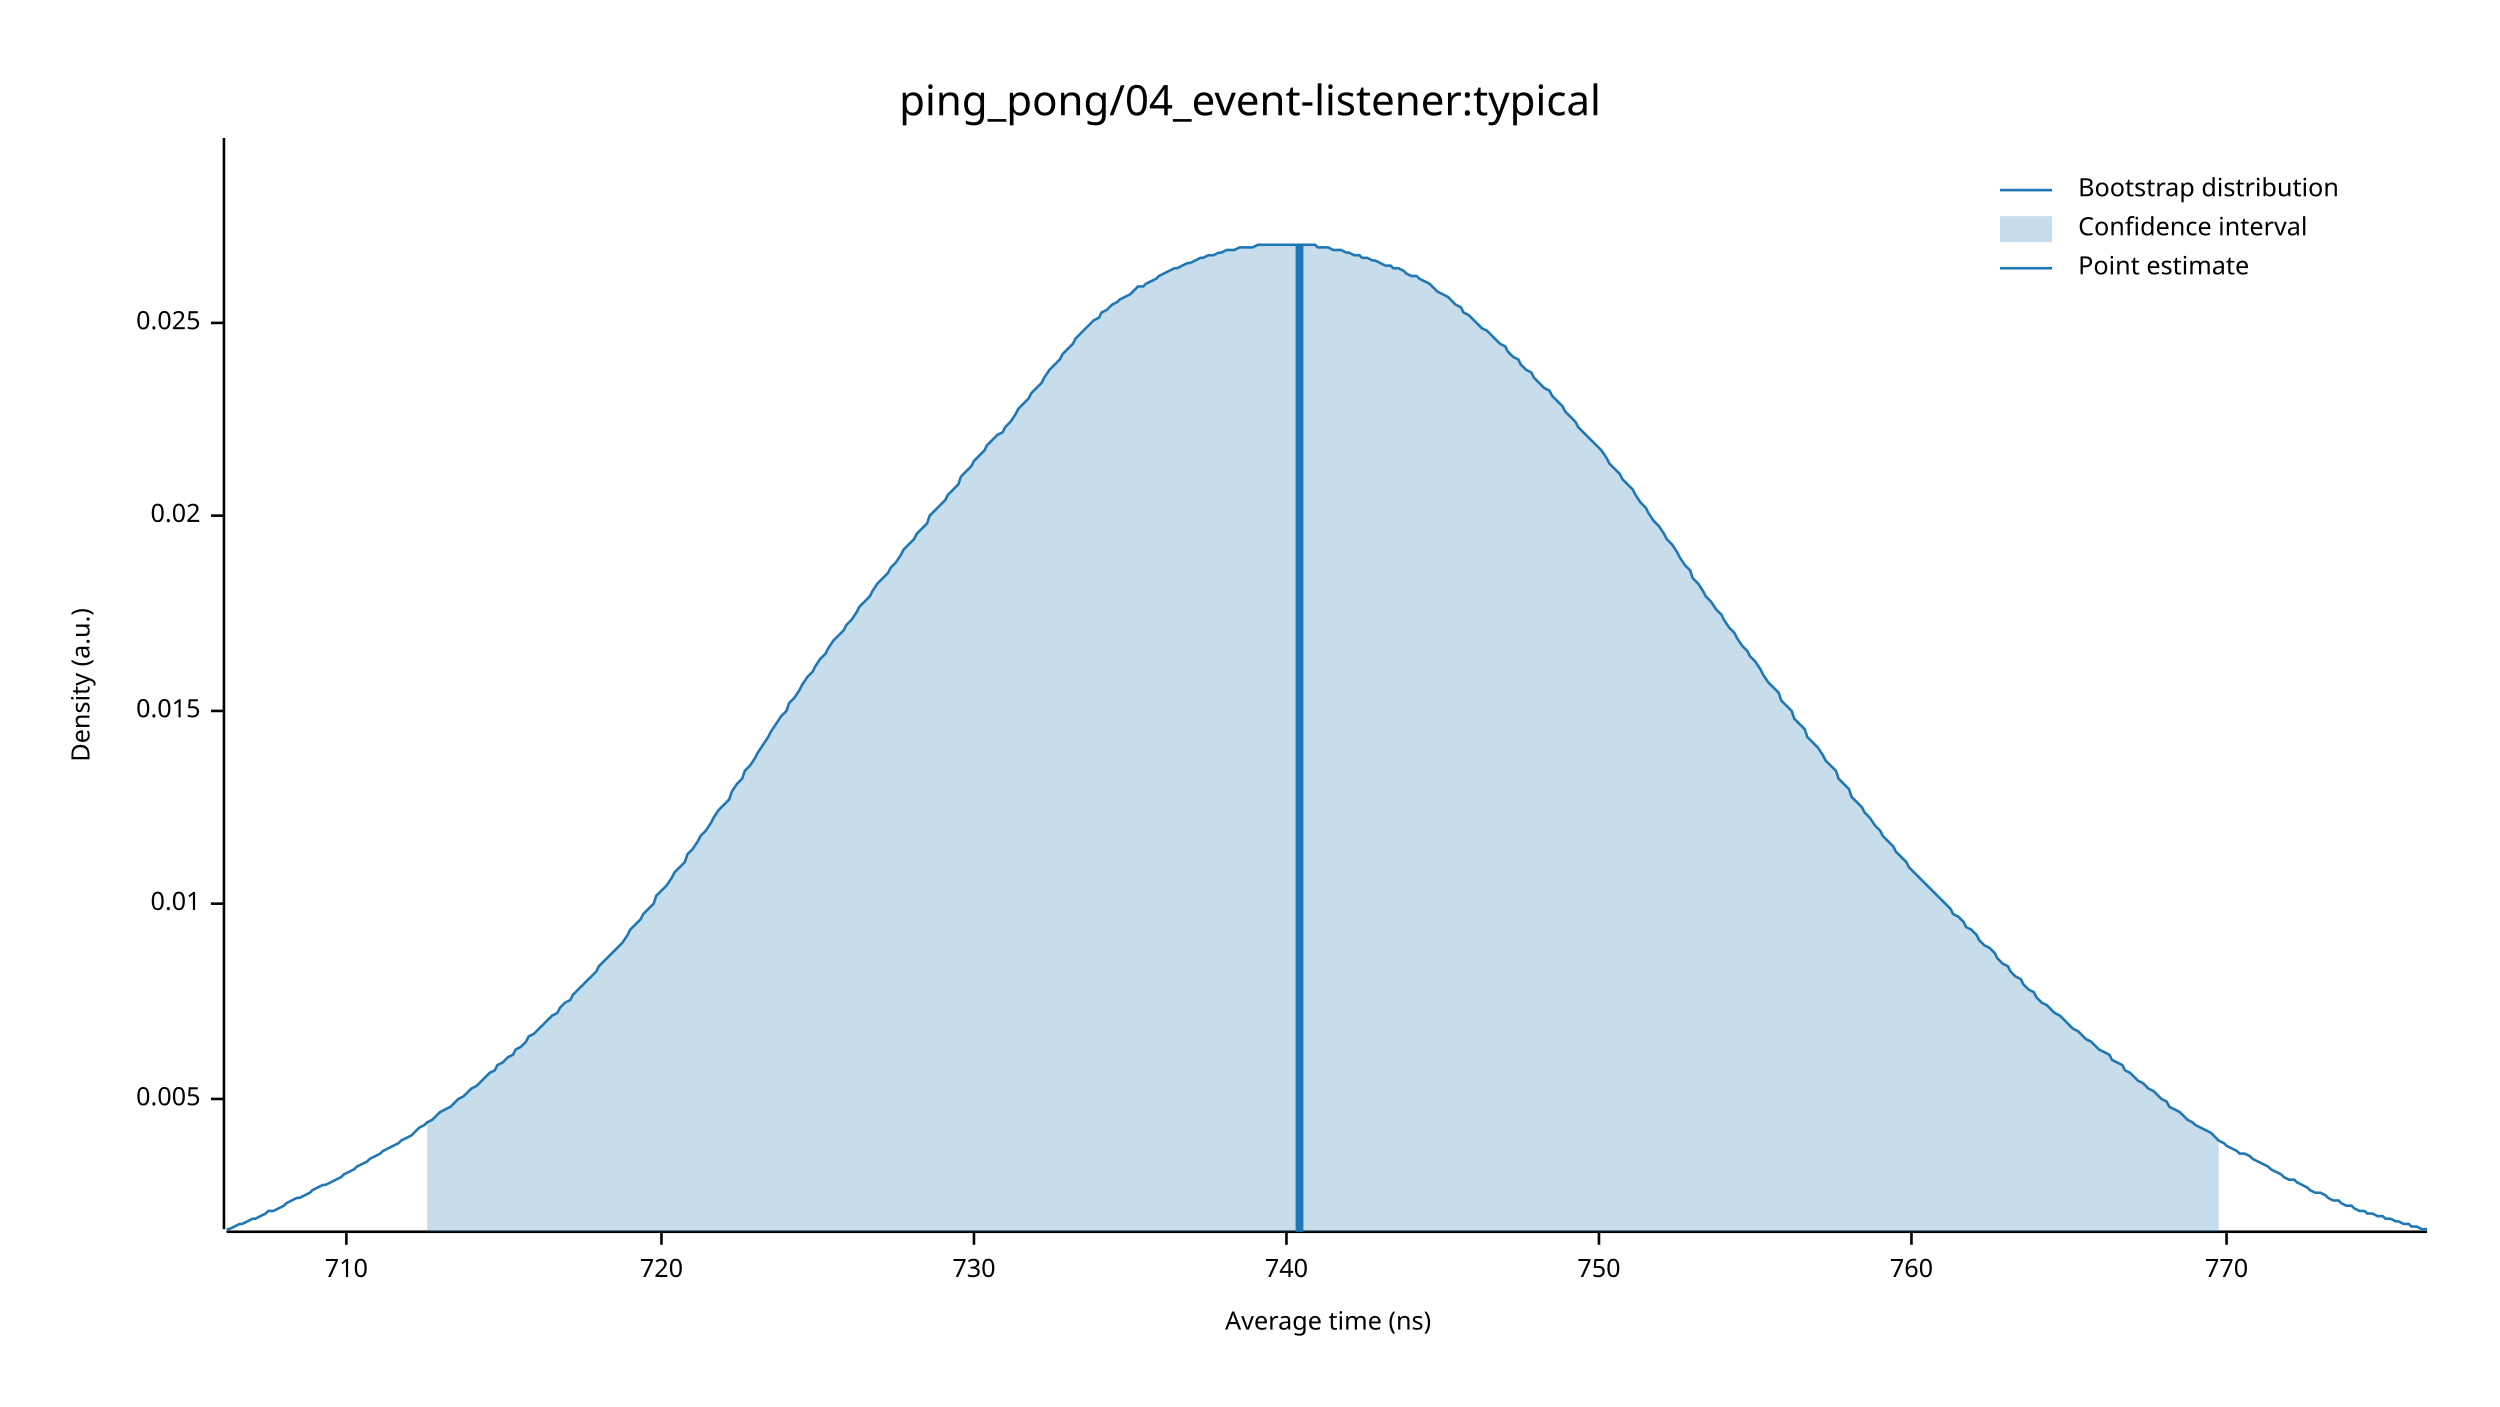
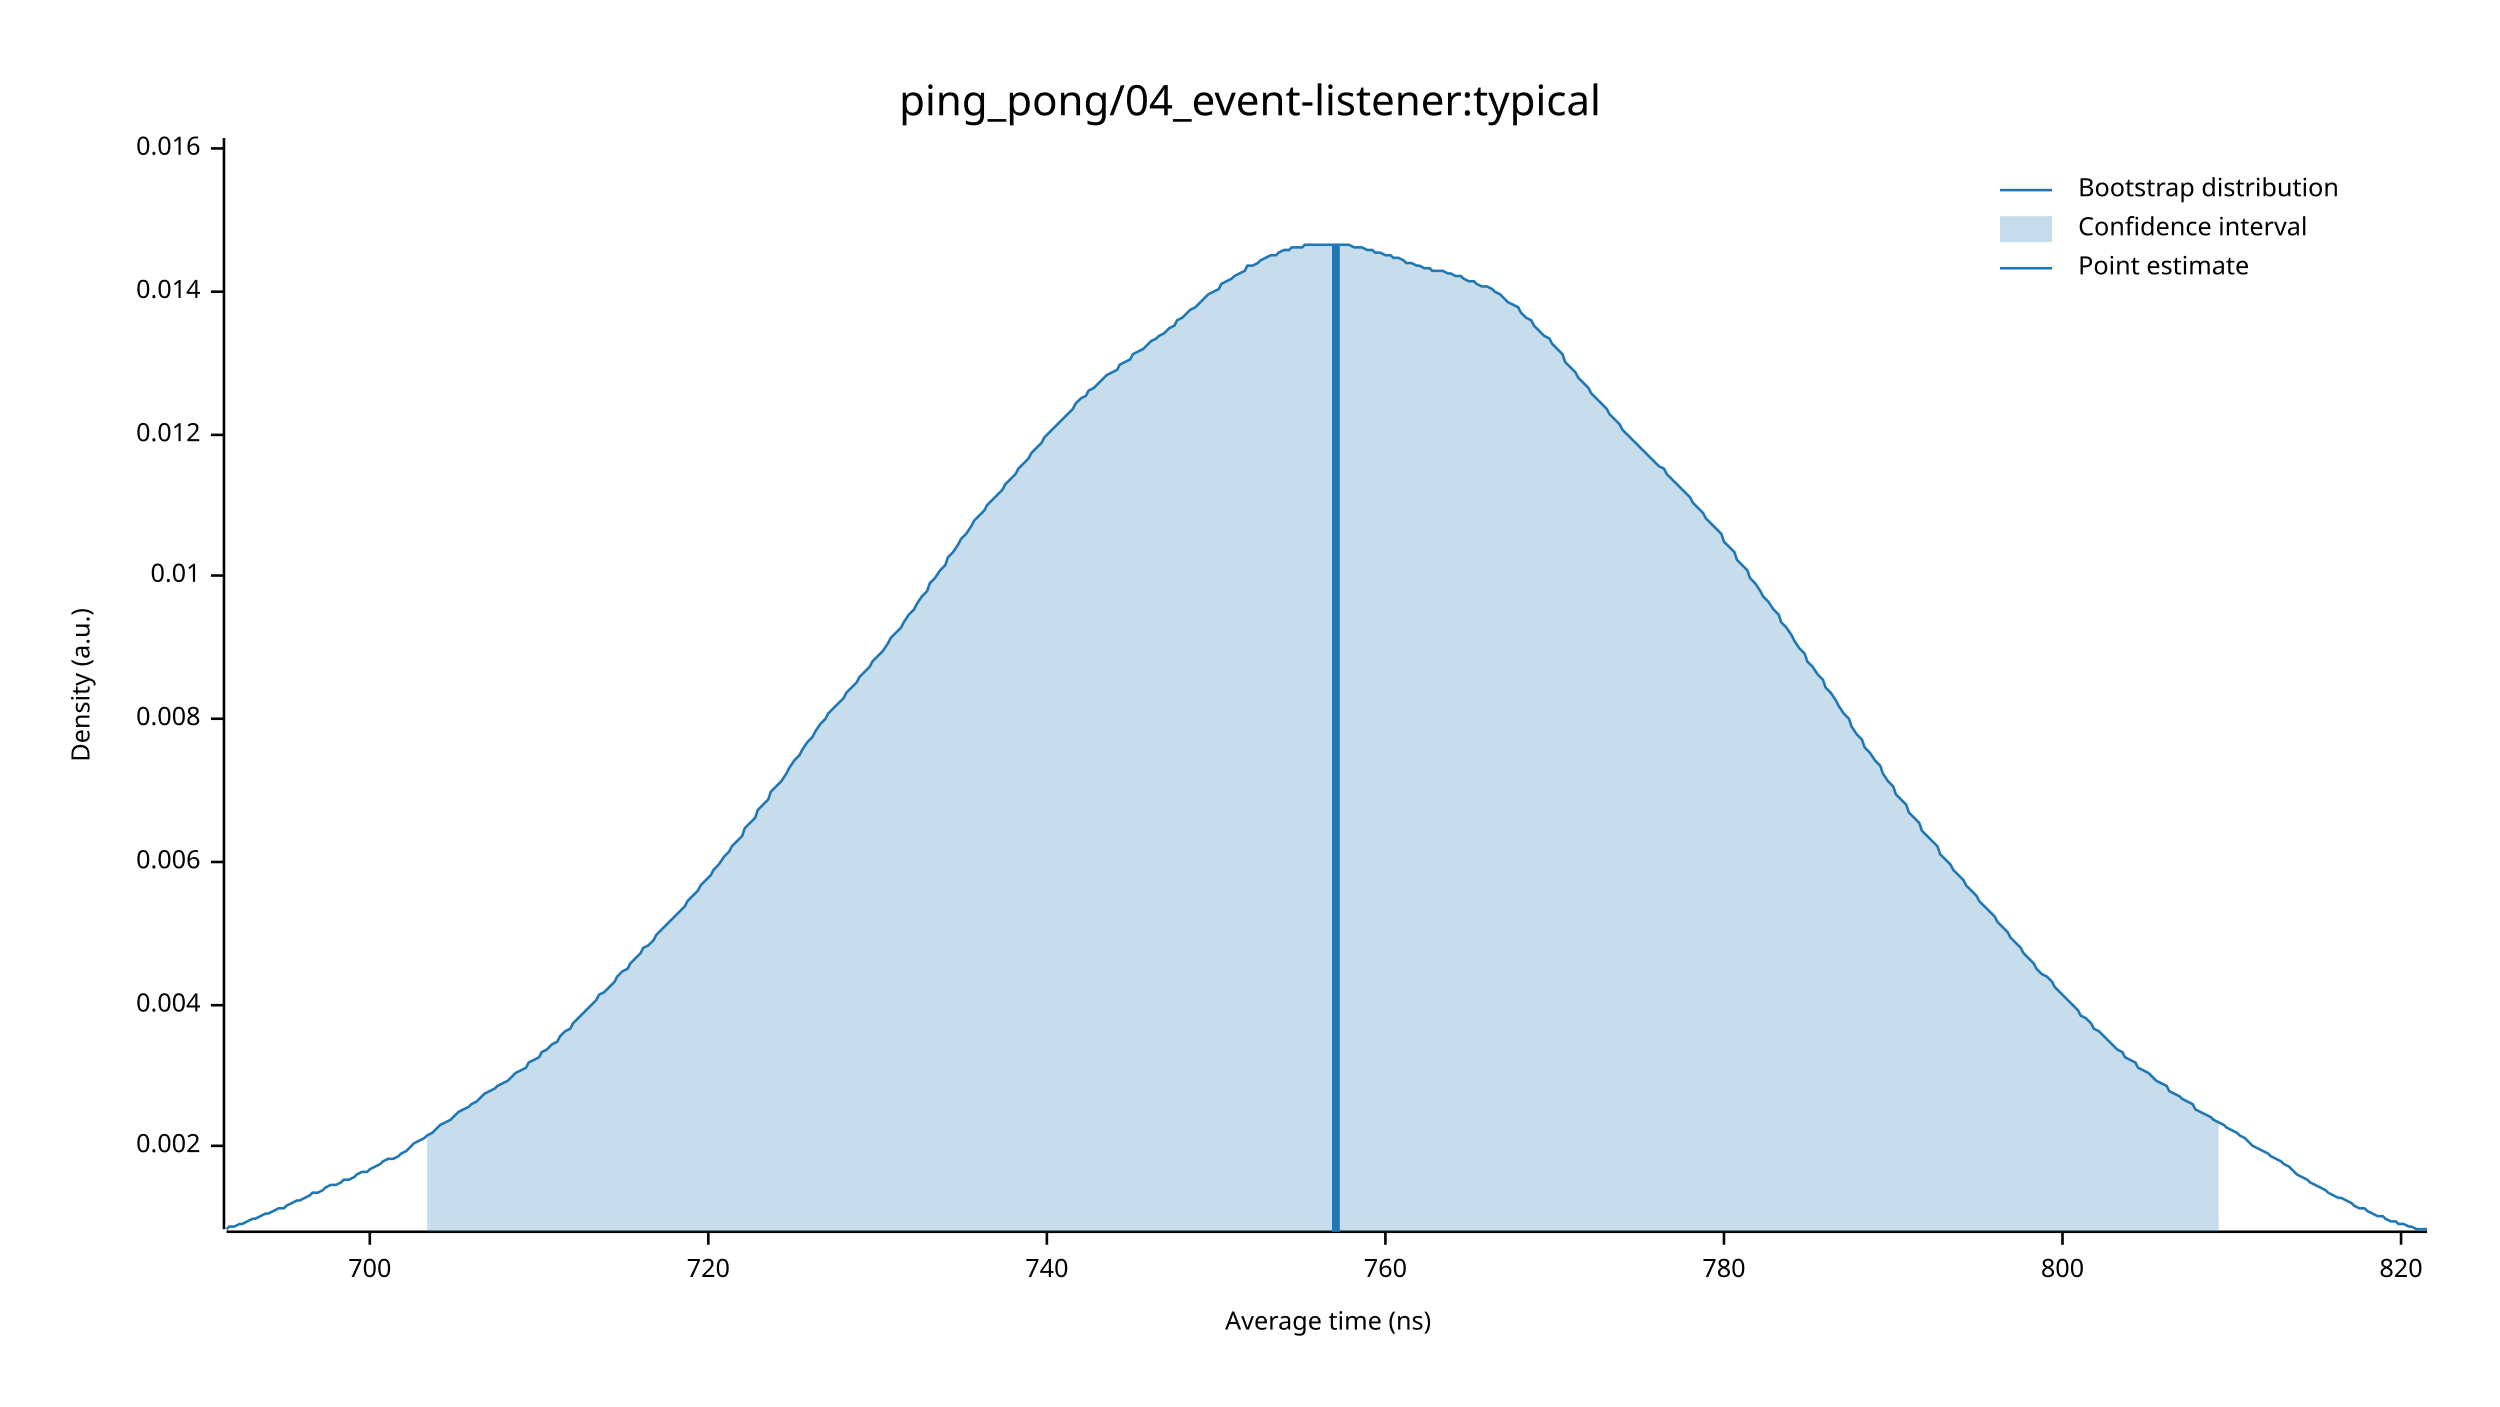
<svg xmlns="http://www.w3.org/2000/svg" width="960" height="540" viewBox="0 0 960 540">
  <text x="480" y="32" dy="0.76em" text-anchor="middle" font-family="sans-serif" font-size="16.129" opacity="1" fill="#000000">
ping_pong/04_event-listener:typical
</text>
  <text x="27" y="263" dy="0.76em" text-anchor="middle" font-family="sans-serif" font-size="9.677" opacity="1" fill="#000000" transform="rotate(270, 27, 263)">
Density (a.u.)
</text>
  <text x="510" y="513" dy="-0.5ex" text-anchor="middle" font-family="sans-serif" font-size="9.677" opacity="1" fill="#000000">
Average time (ns)
</text>
  <polyline fill="none" opacity="1" stroke="#000000" stroke-width="1" points="86,53 86,472 " />
-   <text x="77" y="422" dy="0.5ex" text-anchor="end" font-family="sans-serif" font-size="9.677" opacity="1" fill="#000000">
- 0.005
+   <text x="77" y="440" dy="0.5ex" text-anchor="end" font-family="sans-serif" font-size="9.677" opacity="1" fill="#000000">
+ 0.002
</text>
-   <polyline fill="none" opacity="1" stroke="#000000" stroke-width="1" points="81,422 86,422 " />
-   <text x="77" y="347" dy="0.5ex" text-anchor="end" font-family="sans-serif" font-size="9.677" opacity="1" fill="#000000">
+   <polyline fill="none" opacity="1" stroke="#000000" stroke-width="1" points="81,440 86,440 " />
+   <text x="77" y="386" dy="0.5ex" text-anchor="end" font-family="sans-serif" font-size="9.677" opacity="1" fill="#000000">
+ 0.004
+ </text>
+   <polyline fill="none" opacity="1" stroke="#000000" stroke-width="1" points="81,386 86,386 " />
+   <text x="77" y="331" dy="0.5ex" text-anchor="end" font-family="sans-serif" font-size="9.677" opacity="1" fill="#000000">
+ 0.006
+ </text>
+   <polyline fill="none" opacity="1" stroke="#000000" stroke-width="1" points="81,331 86,331 " />
+   <text x="77" y="276" dy="0.5ex" text-anchor="end" font-family="sans-serif" font-size="9.677" opacity="1" fill="#000000">
+ 0.008
+ </text>
+   <polyline fill="none" opacity="1" stroke="#000000" stroke-width="1" points="81,276 86,276 " />
+   <text x="77" y="221" dy="0.5ex" text-anchor="end" font-family="sans-serif" font-size="9.677" opacity="1" fill="#000000">
0.01
</text>
-   <polyline fill="none" opacity="1" stroke="#000000" stroke-width="1" points="81,347 86,347 " />
-   <text x="77" y="273" dy="0.5ex" text-anchor="end" font-family="sans-serif" font-size="9.677" opacity="1" fill="#000000">
- 0.015
+   <polyline fill="none" opacity="1" stroke="#000000" stroke-width="1" points="81,221 86,221 " />
+   <text x="77" y="167" dy="0.5ex" text-anchor="end" font-family="sans-serif" font-size="9.677" opacity="1" fill="#000000">
+ 0.012
</text>
-   <polyline fill="none" opacity="1" stroke="#000000" stroke-width="1" points="81,273 86,273 " />
-   <text x="77" y="198" dy="0.5ex" text-anchor="end" font-family="sans-serif" font-size="9.677" opacity="1" fill="#000000">
- 0.02
+   <polyline fill="none" opacity="1" stroke="#000000" stroke-width="1" points="81,167 86,167 " />
+   <text x="77" y="112" dy="0.5ex" text-anchor="end" font-family="sans-serif" font-size="9.677" opacity="1" fill="#000000">
+ 0.014
</text>
-   <polyline fill="none" opacity="1" stroke="#000000" stroke-width="1" points="81,198 86,198 " />
-   <text x="77" y="124" dy="0.5ex" text-anchor="end" font-family="sans-serif" font-size="9.677" opacity="1" fill="#000000">
- 0.025
+   <polyline fill="none" opacity="1" stroke="#000000" stroke-width="1" points="81,112 86,112 " />
+   <text x="77" y="57" dy="0.5ex" text-anchor="end" font-family="sans-serif" font-size="9.677" opacity="1" fill="#000000">
+ 0.016
</text>
-   <polyline fill="none" opacity="1" stroke="#000000" stroke-width="1" points="81,124 86,124 " />
+   <polyline fill="none" opacity="1" stroke="#000000" stroke-width="1" points="81,57 86,57 " />
  <polyline fill="none" opacity="1" stroke="#000000" stroke-width="1" points="87,473 932,473 " />
-   <text x="133" y="483" dy="0.76em" text-anchor="middle" font-family="sans-serif" font-size="9.677" opacity="1" fill="#000000">
- 710
+   <text x="142" y="483" dy="0.76em" text-anchor="middle" font-family="sans-serif" font-size="9.677" opacity="1" fill="#000000">
+ 700
</text>
-   <polyline fill="none" opacity="1" stroke="#000000" stroke-width="1" points="133,473 133,478 " />
-   <text x="254" y="483" dy="0.76em" text-anchor="middle" font-family="sans-serif" font-size="9.677" opacity="1" fill="#000000">
+   <polyline fill="none" opacity="1" stroke="#000000" stroke-width="1" points="142,473 142,478 " />
+   <text x="272" y="483" dy="0.76em" text-anchor="middle" font-family="sans-serif" font-size="9.677" opacity="1" fill="#000000">
720
</text>
-   <polyline fill="none" opacity="1" stroke="#000000" stroke-width="1" points="254,473 254,478 " />
-   <text x="374" y="483" dy="0.76em" text-anchor="middle" font-family="sans-serif" font-size="9.677" opacity="1" fill="#000000">
- 730
- </text>
-   <polyline fill="none" opacity="1" stroke="#000000" stroke-width="1" points="374,473 374,478 " />
-   <text x="494" y="483" dy="0.76em" text-anchor="middle" font-family="sans-serif" font-size="9.677" opacity="1" fill="#000000">
+   <polyline fill="none" opacity="1" stroke="#000000" stroke-width="1" points="272,473 272,478 " />
+   <text x="402" y="483" dy="0.76em" text-anchor="middle" font-family="sans-serif" font-size="9.677" opacity="1" fill="#000000">
740
</text>
-   <polyline fill="none" opacity="1" stroke="#000000" stroke-width="1" points="494,473 494,478 " />
-   <text x="614" y="483" dy="0.76em" text-anchor="middle" font-family="sans-serif" font-size="9.677" opacity="1" fill="#000000">
- 750
- </text>
-   <polyline fill="none" opacity="1" stroke="#000000" stroke-width="1" points="614,473 614,478 " />
-   <text x="734" y="483" dy="0.76em" text-anchor="middle" font-family="sans-serif" font-size="9.677" opacity="1" fill="#000000">
+   <polyline fill="none" opacity="1" stroke="#000000" stroke-width="1" points="402,473 402,478 " />
+   <text x="532" y="483" dy="0.76em" text-anchor="middle" font-family="sans-serif" font-size="9.677" opacity="1" fill="#000000">
760
</text>
-   <polyline fill="none" opacity="1" stroke="#000000" stroke-width="1" points="734,473 734,478 " />
-   <text x="855" y="483" dy="0.76em" text-anchor="middle" font-family="sans-serif" font-size="9.677" opacity="1" fill="#000000">
- 770
+   <polyline fill="none" opacity="1" stroke="#000000" stroke-width="1" points="532,473 532,478 " />
+   <text x="662" y="483" dy="0.76em" text-anchor="middle" font-family="sans-serif" font-size="9.677" opacity="1" fill="#000000">
+ 780
</text>
-   <polyline fill="none" opacity="1" stroke="#000000" stroke-width="1" points="855,473 855,478 " />
-   <polyline fill="none" opacity="1" stroke="#1F78B4" stroke-width="1" points="87,472 88,472 90,471 92,470 93,470 95,469 97,468 98,468 100,467 102,466 103,465 105,465 107,464 109,463 110,462 112,461 114,460 115,460 117,459 119,458 120,457 122,456 124,455 125,455 127,454 129,453 131,452 132,451 134,450 136,449 137,448 139,447 141,446 142,445 144,444 146,443 147,442 149,441 151,440 153,439 154,438 156,437 158,436 159,435 161,433 163,432 164,431 166,430 168,428 169,427 171,426 173,425 175,423 176,422 178,421 180,419 181,418 183,417 185,415 186,414 188,412 190,411 191,409 193,408 195,406 197,405 198,403 200,402 202,400 203,398 205,397 207,395 208,394 210,392 212,390 214,389 215,387 217,385 219,384 220,382 222,380 224,378 225,377 227,375 229,373 230,371 232,369 234,367 236,365 237,364 239,362 241,359 242,357 244,355 246,353 247,351 249,349 251,347 252,344 254,342 256,340 258,337 259,335 261,333 263,331 264,328 266,326 268,323 269,321 271,319 273,316 274,314 276,311 278,309 280,307 281,304 283,301 285,299 286,296 288,294 290,291 291,289 293,286 295,283 296,281 298,278 300,275 302,273 303,270 305,268 307,265 308,263 310,260 312,258 313,256 315,253 317,251 318,249 320,246 322,244 324,242 325,240 327,238 329,235 330,233 332,231 334,229 335,227 337,224 339,222 341,220 342,218 344,216 346,213 347,211 349,209 351,207 352,205 354,203 356,201 357,198 359,196 361,194 363,192 364,190 366,188 368,186 369,183 371,181 373,179 374,177 376,175 378,173 379,171 381,169 383,167 385,166 386,164 388,162 390,159 391,157 393,155 395,153 396,151 398,149 400,147 401,145 403,142 405,140 407,138 408,136 410,134 412,132 413,130 415,128 417,126 418,125 420,123 422,122 423,120 425,119 427,117 429,116 430,115 432,114 434,113 435,112 437,110 439,110 440,109 442,108 444,107 445,106 447,105 449,104 451,103 452,103 454,102 456,101 457,101 459,100 461,99 462,99 464,98 466,98 468,97 469,97 471,96 473,96 474,96 476,95 478,95 479,95 481,95 483,94 484,94 486,94 488,94 490,94 491,94 493,94 495,94 496,94 498,94 500,94 501,94 503,94 505,94 506,95 508,95 510,95 512,96 513,96 515,96 517,97 518,97 520,98 522,98 523,99 525,99 527,100 528,100 530,101 532,102 534,102 535,103 537,103 539,104 540,105 542,106 544,106 545,107 547,108 549,109 550,110 552,112 554,113 556,114 557,115 559,117 561,118 562,120 564,121 566,123 567,124 569,126 571,127 573,129 574,130 576,132 578,133 579,135 581,137 583,138 584,140 586,142 588,143 589,145 591,147 593,149 595,150 596,152 598,154 600,156 601,158 603,160 605,162 606,164 608,166 610,168 611,169 613,171 615,173 617,176 618,178 620,180 622,182 623,184 625,186 627,188 628,190 630,193 632,195 633,197 635,200 637,202 639,205 640,207 642,209 644,212 645,214 647,217 649,219 650,222 652,224 654,227 655,229 657,231 659,234 661,236 662,238 664,241 666,243 667,245 669,248 671,250 672,252 674,254 676,257 677,259 679,262 681,264 683,266 684,269 686,271 688,273 689,276 691,278 693,280 694,283 696,285 698,287 700,290 701,292 703,294 705,296 706,299 708,301 710,303 711,306 713,308 715,310 716,312 718,314 720,317 722,319 723,321 725,323 727,325 728,327 730,329 732,331 733,333 735,335 737,337 738,338 740,340 742,342 744,344 745,345 747,347 749,349 750,351 752,352 754,354 755,356 757,357 759,359 760,361 762,363 764,364 766,366 767,368 769,370 771,371 772,373 774,375 776,376 777,378 779,380 781,381 782,383 784,385 786,386 788,388 789,389 791,390 793,392 794,393 796,395 798,396 799,397 801,399 803,400 804,401 806,403 808,404 810,405 811,407 813,408 815,409 816,411 818,412 820,414 821,415 823,416 825,418 827,419 828,420 830,422 832,423 833,425 835,426 837,427 838,428 840,430 842,431 843,432 845,433 847,434 849,435 850,436 852,438 854,439 855,440 857,441 859,442 860,443 862,443 864,444 865,445 867,446 869,447 871,448 872,449 874,450 876,451 877,452 879,453 881,453 882,454 884,455 886,456 887,457 889,458 891,458 893,459 894,460 896,461 898,461 899,462 901,463 903,463 904,464 906,465 908,465 909,466 911,466 913,467 915,467 916,468 918,468 920,469 921,469 923,470 925,470 926,471 928,471 930,472 932,472 " />
-   <polygon opacity="0.25" fill="#1F78B4" points="164,431 166,430 168,428 169,427 171,426 173,425 175,423 176,422 178,421 180,419 181,418 183,417 185,415 186,414 188,412 190,411 191,409 193,408 195,406 197,405 198,403 200,402 202,400 203,398 205,397 207,395 208,394 210,392 212,390 214,389 215,387 217,385 219,384 220,382 222,380 224,378 225,377 227,375 229,373 230,371 232,369 234,367 236,365 237,364 239,362 241,359 242,357 244,355 246,353 247,351 249,349 251,347 252,344 254,342 256,340 258,337 259,335 261,333 263,331 264,328 266,326 268,323 269,321 271,319 273,316 274,314 276,311 278,309 280,307 281,304 283,301 285,299 286,296 288,294 290,291 291,289 293,286 295,283 296,281 298,278 300,275 302,273 303,270 305,268 307,265 308,263 310,260 312,258 313,256 315,253 317,251 318,249 320,246 322,244 324,242 325,240 327,238 329,235 330,233 332,231 334,229 335,227 337,224 339,222 341,220 342,218 344,216 346,213 347,211 349,209 351,207 352,205 354,203 356,201 357,198 359,196 361,194 363,192 364,190 366,188 368,186 369,183 371,181 373,179 374,177 376,175 378,173 379,171 381,169 383,167 385,166 386,164 388,162 390,159 391,157 393,155 395,153 396,151 398,149 400,147 401,145 403,142 405,140 407,138 408,136 410,134 412,132 413,130 415,128 417,126 418,125 420,123 422,122 423,120 425,119 427,117 429,116 430,115 432,114 434,113 435,112 437,110 439,110 440,109 442,108 444,107 445,106 447,105 449,104 451,103 452,103 454,102 456,101 457,101 459,100 461,99 462,99 464,98 466,98 468,97 469,97 471,96 473,96 474,96 476,95 478,95 479,95 481,95 483,94 484,94 486,94 488,94 490,94 491,94 493,94 495,94 496,94 498,94 500,94 501,94 503,94 505,94 506,95 508,95 510,95 512,96 513,96 515,96 517,97 518,97 520,98 522,98 523,99 525,99 527,100 528,100 530,101 532,102 534,102 535,103 537,103 539,104 540,105 542,106 544,106 545,107 547,108 549,109 550,110 552,112 554,113 556,114 557,115 559,117 561,118 562,120 564,121 566,123 567,124 569,126 571,127 573,129 574,130 576,132 578,133 579,135 581,137 583,138 584,140 586,142 588,143 589,145 591,147 593,149 595,150 596,152 598,154 600,156 601,158 603,160 605,162 606,164 608,166 610,168 611,169 613,171 615,173 617,176 618,178 620,180 622,182 623,184 625,186 627,188 628,190 630,193 632,195 633,197 635,200 637,202 639,205 640,207 642,209 644,212 645,214 647,217 649,219 650,222 652,224 654,227 655,229 657,231 659,234 661,236 662,238 664,241 666,243 667,245 669,248 671,250 672,252 674,254 676,257 677,259 679,262 681,264 683,266 684,269 686,271 688,273 689,276 691,278 693,280 694,283 696,285 698,287 700,290 701,292 703,294 705,296 706,299 708,301 710,303 711,306 713,308 715,310 716,312 718,314 720,317 722,319 723,321 725,323 727,325 728,327 730,329 732,331 733,333 735,335 737,337 738,338 740,340 742,342 744,344 745,345 747,347 749,349 750,351 752,352 754,354 755,356 757,357 759,359 760,361 762,363 764,364 766,366 767,368 769,370 771,371 772,373 774,375 776,376 777,378 779,380 781,381 782,383 784,385 786,386 788,388 789,389 791,390 793,392 794,393 796,395 798,396 799,397 801,399 803,400 804,401 806,403 808,404 810,405 811,407 813,408 815,409 816,411 818,412 820,414 821,415 823,416 825,418 827,419 828,420 830,422 832,423 833,425 835,426 837,427 838,428 840,430 842,431 843,432 845,433 847,434 849,435 850,436 852,438 852,473 164,473 " />
-   <polyline fill="none" opacity="1" stroke="#1F78B4" stroke-width="3" points="499,473 499,94 " />
+   <polyline fill="none" opacity="1" stroke="#000000" stroke-width="1" points="662,473 662,478 " />
+   <text x="792" y="483" dy="0.76em" text-anchor="middle" font-family="sans-serif" font-size="9.677" opacity="1" fill="#000000">
+ 800
+ </text>
+   <polyline fill="none" opacity="1" stroke="#000000" stroke-width="1" points="792,473 792,478 " />
+   <text x="922" y="483" dy="0.76em" text-anchor="middle" font-family="sans-serif" font-size="9.677" opacity="1" fill="#000000">
+ 820
+ </text>
+   <polyline fill="none" opacity="1" stroke="#000000" stroke-width="1" points="922,473 922,478 " />
+   <polyline fill="none" opacity="1" stroke="#1F78B4" stroke-width="1" points="87,472 88,471 90,471 92,470 93,470 95,469 97,468 98,468 100,467 102,466 103,466 105,465 107,464 109,464 110,463 112,462 114,461 115,461 117,460 119,459 120,458 122,458 124,457 125,456 127,455 129,455 131,454 132,453 134,453 136,452 137,451 139,450 141,450 142,449 144,448 146,447 147,446 149,445 151,445 153,444 154,443 156,442 158,440 159,439 161,438 163,437 164,436 166,435 168,433 169,432 171,431 173,430 175,428 176,427 178,426 180,425 181,424 183,423 185,421 186,420 188,419 190,418 191,417 193,416 195,415 197,413 198,412 200,411 202,410 203,408 205,407 207,406 208,404 210,403 212,401 214,400 215,398 217,396 219,395 220,393 222,391 224,389 225,388 227,386 229,384 230,382 232,381 234,379 236,377 237,375 239,373 241,372 242,370 244,368 246,366 247,364 249,363 251,361 252,359 254,357 256,355 258,353 259,352 261,350 263,348 264,346 266,344 268,342 269,340 271,338 273,336 274,334 276,332 278,329 280,327 281,325 283,323 285,321 286,318 288,316 290,314 291,311 293,309 295,307 296,304 298,302 300,300 302,297 303,295 305,292 307,290 308,288 310,285 312,283 313,281 315,278 317,276 318,274 320,272 322,270 324,268 325,266 327,264 329,262 330,260 332,258 334,256 335,254 337,252 339,250 341,247 342,245 344,243 346,241 347,239 349,236 351,234 352,232 354,229 356,227 357,224 359,222 361,219 363,217 364,214 366,212 368,209 369,207 371,205 373,202 374,200 376,198 378,196 379,194 381,192 383,190 385,188 386,186 388,184 390,182 391,180 393,178 395,176 396,174 398,172 400,170 401,168 403,166 405,164 407,162 408,161 410,159 412,157 413,155 415,153 417,152 418,150 420,149 422,147 423,146 425,144 427,143 429,142 430,140 432,139 434,138 435,136 437,135 439,134 440,133 442,131 444,130 445,129 447,128 449,126 451,125 452,123 454,122 456,120 457,119 459,118 461,116 462,115 464,113 466,112 468,111 469,109 471,108 473,107 474,106 476,105 478,104 479,102 481,102 483,101 484,100 486,99 488,98 490,98 491,97 493,96 495,96 496,95 498,95 500,95 501,94 503,94 505,94 506,94 508,94 510,94 512,94 513,94 515,94 517,94 518,94 520,95 522,95 523,95 525,96 527,96 528,97 530,97 532,98 534,98 535,99 537,99 539,100 540,101 542,101 544,102 545,102 547,103 549,103 550,104 552,104 554,104 556,105 557,105 559,106 561,106 562,107 564,108 566,108 567,109 569,110 571,110 573,111 574,112 576,113 578,115 579,116 581,117 583,118 584,120 586,122 588,123 589,125 591,127 593,129 595,130 596,132 598,134 600,136 601,139 603,141 605,143 606,145 608,147 610,149 611,151 613,153 615,155 617,157 618,159 620,161 622,163 623,165 625,167 627,169 628,170 630,172 632,174 633,175 635,177 637,179 639,180 640,182 642,184 644,186 645,187 647,189 649,191 650,193 652,195 654,197 655,199 657,201 659,203 661,205 662,208 664,210 666,212 667,215 669,217 671,219 672,222 674,224 676,227 677,229 679,231 681,234 683,236 684,239 686,241 688,244 689,246 691,249 693,251 694,254 696,256 698,259 700,261 701,264 703,266 705,269 706,271 708,274 710,276 711,279 713,282 715,284 716,287 718,289 720,292 722,294 723,297 725,300 727,302 728,305 730,307 732,309 733,312 735,314 737,316 738,319 740,321 742,323 744,325 745,328 747,330 749,332 750,334 752,336 754,338 755,340 757,342 759,344 760,346 762,348 764,350 766,352 767,354 769,356 771,358 772,360 774,362 776,364 777,366 779,368 781,370 782,372 784,374 786,375 788,377 789,379 791,381 793,383 794,384 796,386 798,388 799,390 801,391 803,393 804,395 806,396 808,398 810,400 811,401 813,403 815,404 816,406 818,407 820,408 821,410 823,411 825,412 827,414 828,415 830,416 832,417 833,419 835,420 837,421 838,422 840,423 842,424 843,426 845,427 847,428 849,429 850,430 852,431 854,432 855,433 857,434 859,435 860,436 862,437 864,439 865,440 867,441 869,442 871,443 872,444 874,445 876,446 877,447 879,448 881,450 882,451 884,452 886,453 887,454 889,455 891,456 893,457 894,458 896,459 898,460 899,460 901,461 903,462 904,463 906,464 908,464 909,465 911,466 913,467 915,467 916,468 918,469 920,469 921,470 923,470 925,471 926,471 928,472 930,472 932,472 " />
+   <polygon opacity="0.25" fill="#1F78B4" points="164,436 166,435 168,433 169,432 171,431 173,430 175,428 176,427 178,426 180,425 181,424 183,423 185,421 186,420 188,419 190,418 191,417 193,416 195,415 197,413 198,412 200,411 202,410 203,408 205,407 207,406 208,404 210,403 212,401 214,400 215,398 217,396 219,395 220,393 222,391 224,389 225,388 227,386 229,384 230,382 232,381 234,379 236,377 237,375 239,373 241,372 242,370 244,368 246,366 247,364 249,363 251,361 252,359 254,357 256,355 258,353 259,352 261,350 263,348 264,346 266,344 268,342 269,340 271,338 273,336 274,334 276,332 278,329 280,327 281,325 283,323 285,321 286,318 288,316 290,314 291,311 293,309 295,307 296,304 298,302 300,300 302,297 303,295 305,292 307,290 308,288 310,285 312,283 313,281 315,278 317,276 318,274 320,272 322,270 324,268 325,266 327,264 329,262 330,260 332,258 334,256 335,254 337,252 339,250 341,247 342,245 344,243 346,241 347,239 349,236 351,234 352,232 354,229 356,227 357,224 359,222 361,219 363,217 364,214 366,212 368,209 369,207 371,205 373,202 374,200 376,198 378,196 379,194 381,192 383,190 385,188 386,186 388,184 390,182 391,180 393,178 395,176 396,174 398,172 400,170 401,168 403,166 405,164 407,162 408,161 410,159 412,157 413,155 415,153 417,152 418,150 420,149 422,147 423,146 425,144 427,143 429,142 430,140 432,139 434,138 435,136 437,135 439,134 440,133 442,131 444,130 445,129 447,128 449,126 451,125 452,123 454,122 456,120 457,119 459,118 461,116 462,115 464,113 466,112 468,111 469,109 471,108 473,107 474,106 476,105 478,104 479,102 481,102 483,101 484,100 486,99 488,98 490,98 491,97 493,96 495,96 496,95 498,95 500,95 501,94 503,94 505,94 506,94 508,94 510,94 512,94 513,94 515,94 517,94 518,94 520,95 522,95 523,95 525,96 527,96 528,97 530,97 532,98 534,98 535,99 537,99 539,100 540,101 542,101 544,102 545,102 547,103 549,103 550,104 552,104 554,104 556,105 557,105 559,106 561,106 562,107 564,108 566,108 567,109 569,110 571,110 573,111 574,112 576,113 578,115 579,116 581,117 583,118 584,120 586,122 588,123 589,125 591,127 593,129 595,130 596,132 598,134 600,136 601,139 603,141 605,143 606,145 608,147 610,149 611,151 613,153 615,155 617,157 618,159 620,161 622,163 623,165 625,167 627,169 628,170 630,172 632,174 633,175 635,177 637,179 639,180 640,182 642,184 644,186 645,187 647,189 649,191 650,193 652,195 654,197 655,199 657,201 659,203 661,205 662,208 664,210 666,212 667,215 669,217 671,219 672,222 674,224 676,227 677,229 679,231 681,234 683,236 684,239 686,241 688,244 689,246 691,249 693,251 694,254 696,256 698,259 700,261 701,264 703,266 705,269 706,271 708,274 710,276 711,279 713,282 715,284 716,287 718,289 720,292 722,294 723,297 725,300 727,302 728,305 730,307 732,309 733,312 735,314 737,316 738,319 740,321 742,323 744,325 745,328 747,330 749,332 750,334 752,336 754,338 755,340 757,342 759,344 760,346 762,348 764,350 766,352 767,354 769,356 771,358 772,360 774,362 776,364 777,366 779,368 781,370 782,372 784,374 786,375 788,377 789,379 791,381 793,383 794,384 796,386 798,388 799,390 801,391 803,393 804,395 806,396 808,398 810,400 811,401 813,403 815,404 816,406 818,407 820,408 821,410 823,411 825,412 827,414 828,415 830,416 832,417 833,419 835,420 837,421 838,422 840,423 842,424 843,426 845,427 847,428 849,429 850,430 852,431 852,473 164,473 " />
+   <polyline fill="none" opacity="1" stroke="#1F78B4" stroke-width="3" points="513,473 513,94 " />
  <text x="798" y="68" dy="0.76em" text-anchor="start" font-family="sans-serif" font-size="9.677" opacity="1" fill="#000000">
Bootstrap distribution
</text>
  <text x="798" y="83" dy="0.76em" text-anchor="start" font-family="sans-serif" font-size="9.677" opacity="1" fill="#000000">
Confidence interval
</text>
  <text x="798" y="98" dy="0.76em" text-anchor="start" font-family="sans-serif" font-size="9.677" opacity="1" fill="#000000">
Point estimate
</text>
  <polyline fill="none" opacity="1" stroke="#1F78B4" stroke-width="1" points="768,73 788,73 " />
  <rect x="768" y="83" width="20" height="10" opacity="0.25" fill="#1F78B4" stroke="none" />
  <polyline fill="none" opacity="1" stroke="#1F78B4" stroke-width="1" points="768,103 788,103 " />
</svg>
